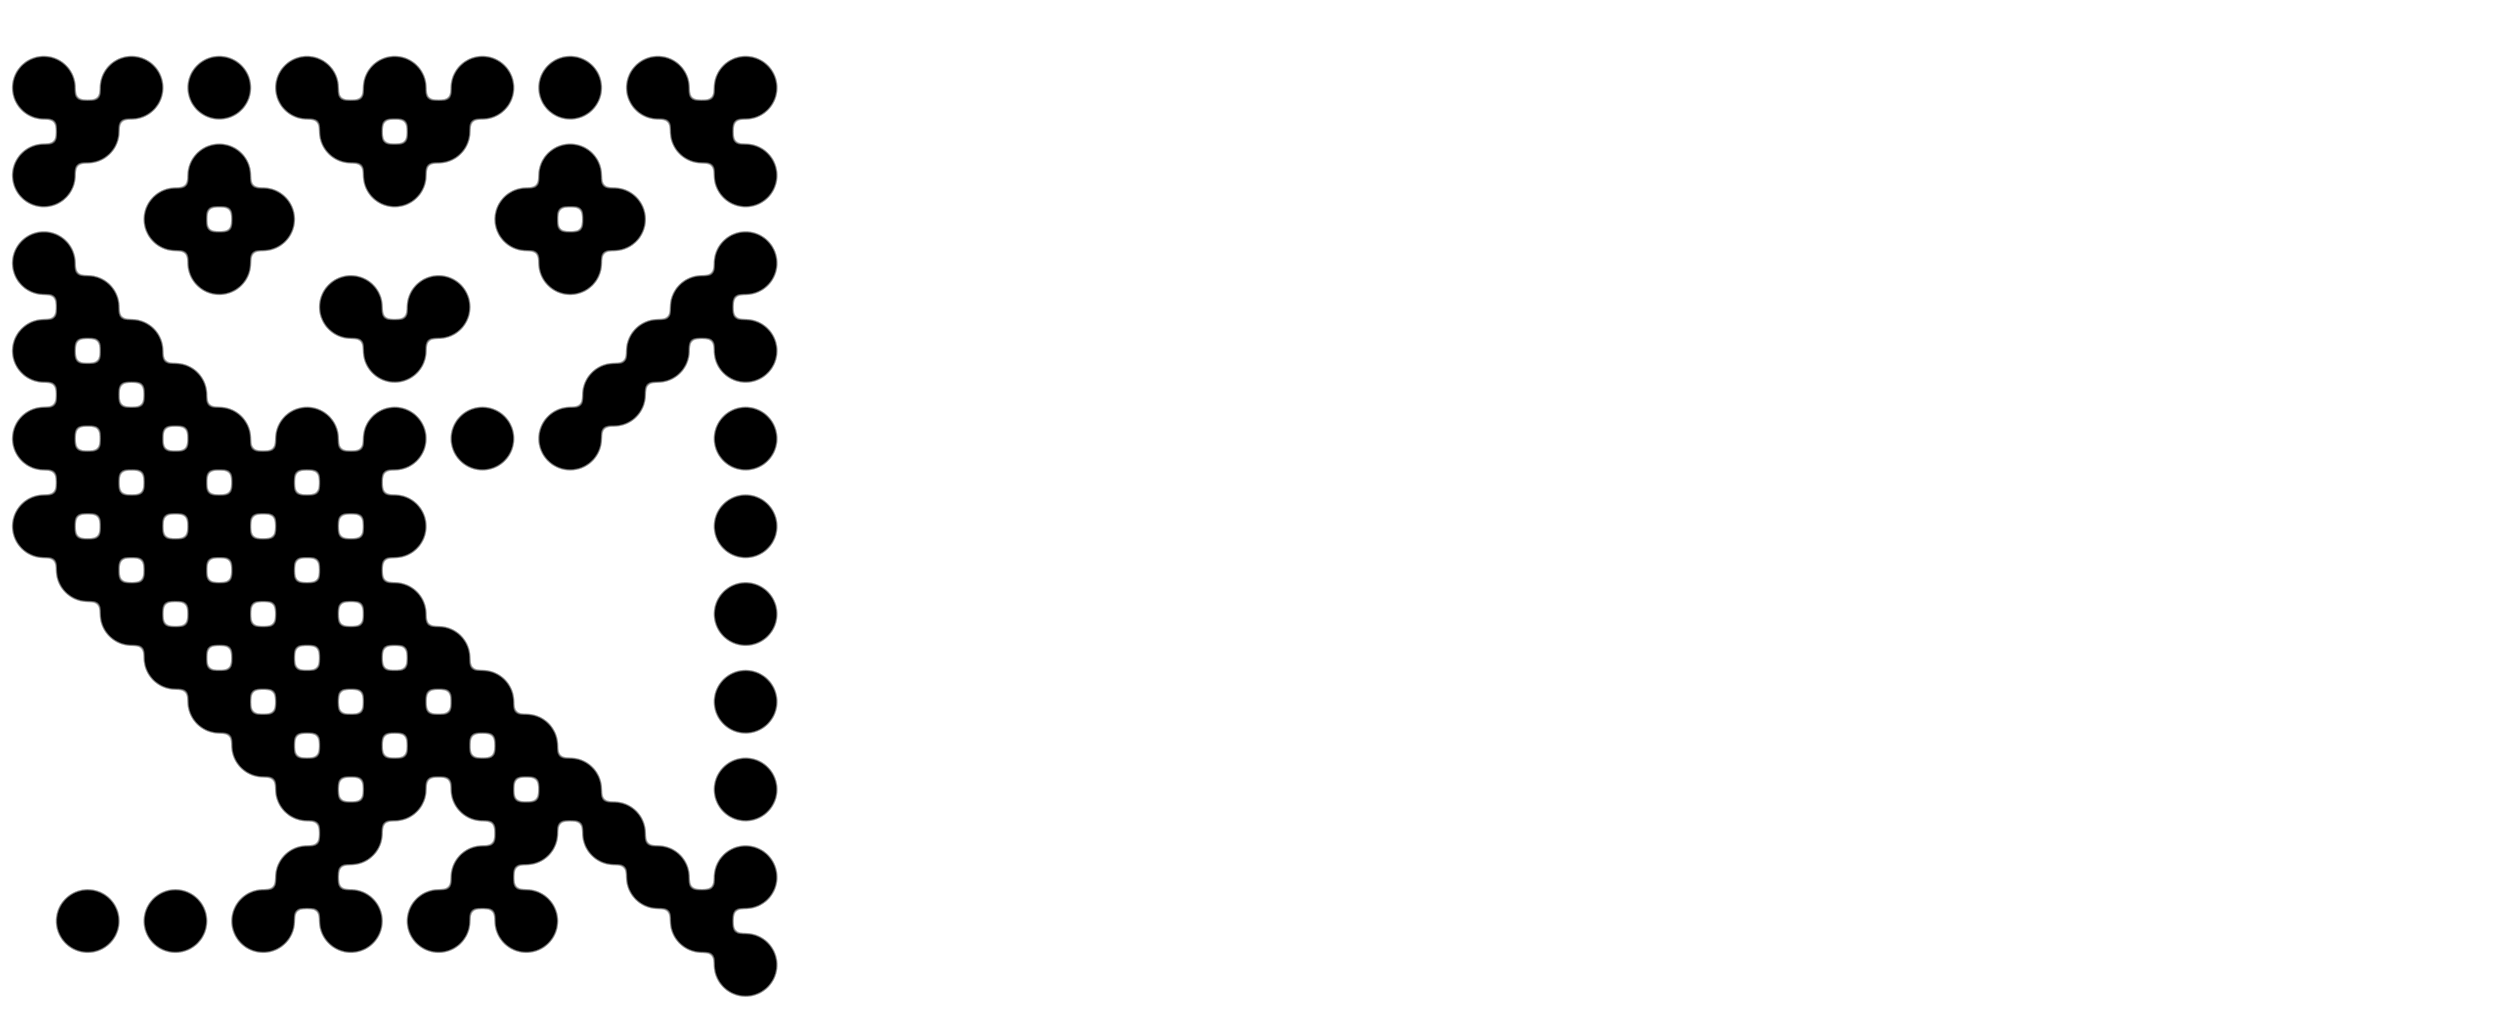
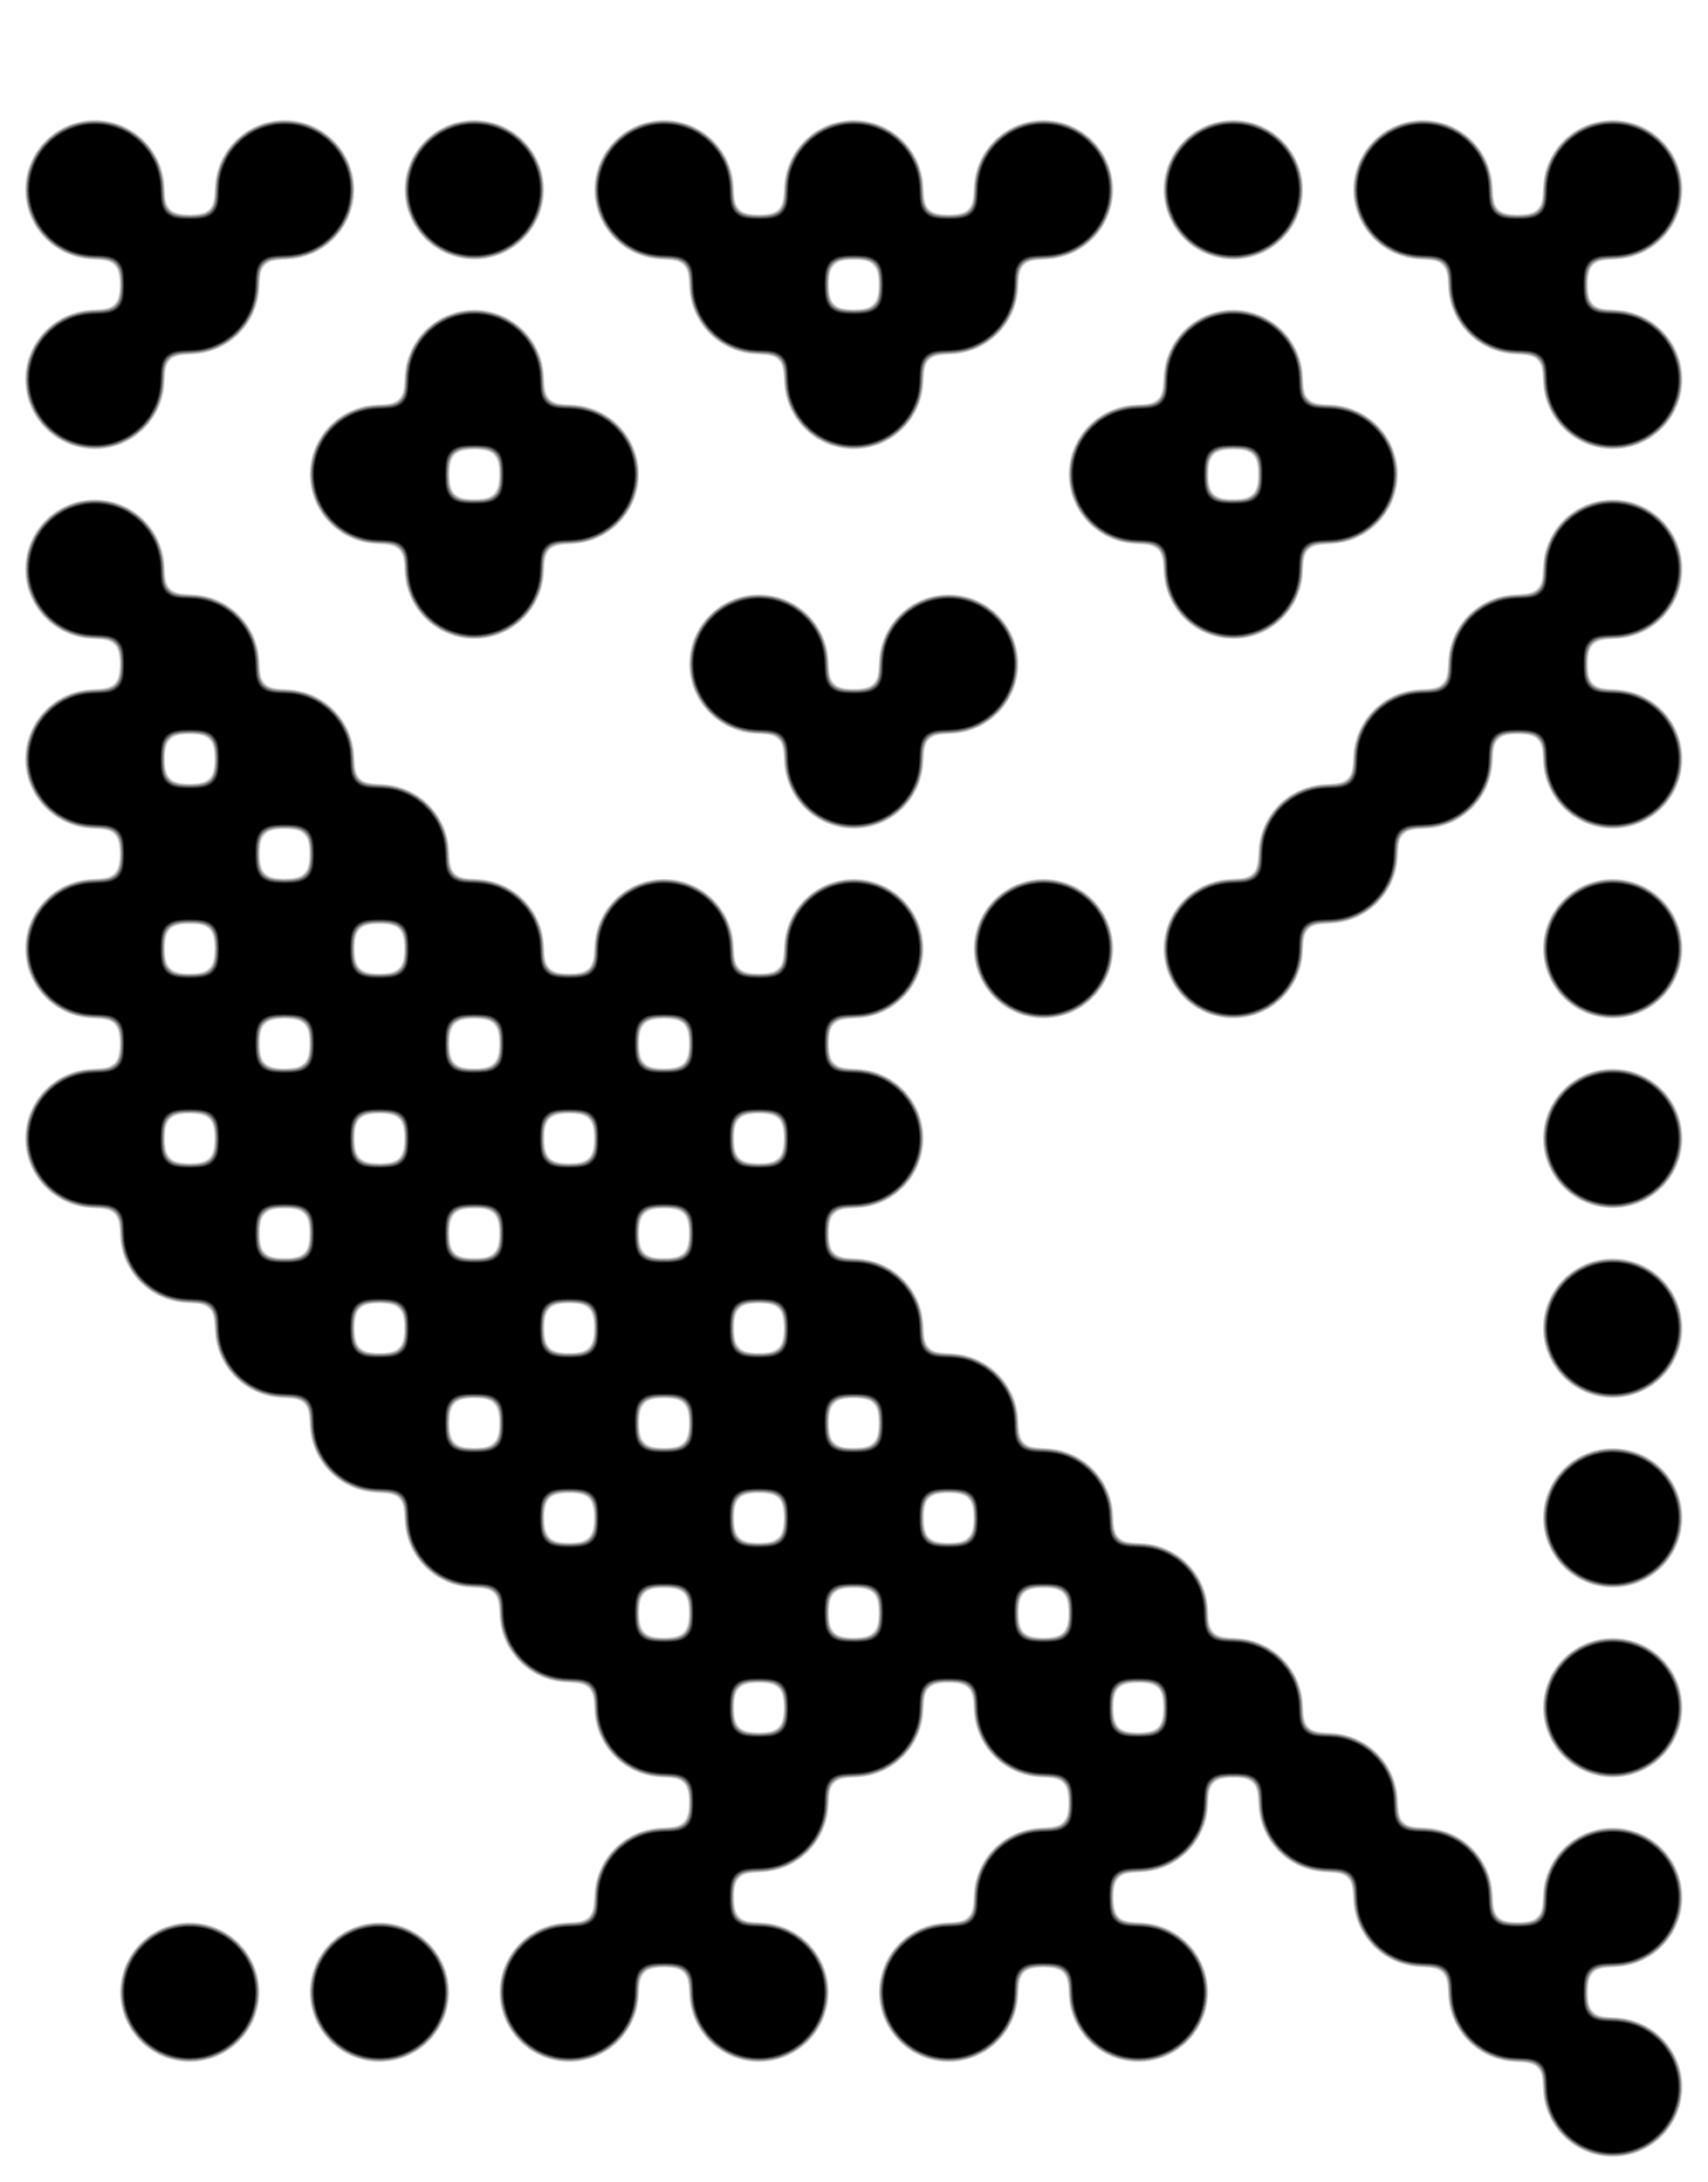
- <svg xmlns="http://www.w3.org/2000/svg" id="svg" viewBox="0 0 1368 552">
+ <svg xmlns="http://www.w3.org/2000/svg" id="svg" viewBox="0 0 432 552">
  <filter id="gooey">
    <feGaussianBlur id="blur" stdDeviation="3" />
    <feColorMatrix mode="matrix" values="1 0 0 0 0  0 1 0 0 0  0 0 1 0 0  0 0 0 6 -3" />
  </filter>
  <g id="balls" filter="url(#gooey)">
    <circle cx="24" cy="48" r="18" />
    <circle cx="72" cy="48" r="18" />
    <circle cx="120" cy="48" r="18" />
    <circle cx="168" cy="48" r="18" />
    <circle cx="216" cy="48" r="18" />
    <circle cx="264" cy="48" r="18" />
    <circle cx="312" cy="48" r="18" />
    <circle cx="360" cy="48" r="18" />
    <circle cx="408" cy="48" r="18" />
    <circle cx="48" cy="72" r="18" />
    <circle cx="192" cy="72" r="18" />
    <circle cx="240" cy="72" r="18" />
    <circle cx="384" cy="72" r="18" />
    <circle cx="24" cy="96" r="18" />
    <circle cx="120" cy="96" r="18" />
    <circle cx="216" cy="96" r="18" />
    <circle cx="312" cy="96" r="18" />
    <circle cx="408" cy="96" r="18" />
    <circle cx="96" cy="120" r="18" />
    <circle cx="144" cy="120" r="18" />
    <circle cx="288" cy="120" r="18" />
    <circle cx="336" cy="120" r="18" />
    <circle cx="24" cy="144" r="18" />
    <circle cx="120" cy="144" r="18" />
    <circle cx="312" cy="144" r="18" />
    <circle cx="408" cy="144" r="18" />
    <circle cx="48" cy="168" r="18" />
    <circle cx="192" cy="168" r="18" />
    <circle cx="240" cy="168" r="18" />
    <circle cx="384" cy="168" r="18" />
    <circle cx="24" cy="192" r="18" />
    <circle cx="72" cy="192" r="18" />
    <circle cx="216" cy="192" r="18" />
    <circle cx="360" cy="192" r="18" />
    <circle cx="408" cy="192" r="18" />
    <circle cx="48" cy="216" r="18" />
    <circle cx="96" cy="216" r="18" />
    <circle cx="336" cy="216" r="18" />
    <circle cx="24" cy="240" r="18" />
    <circle cx="72" cy="240" r="18" />
    <circle cx="120" cy="240" r="18" />
    <circle cx="168" cy="240" r="18" />
    <circle cx="216" cy="240" r="18" />
    <circle cx="264" cy="240" r="18" />
    <circle cx="312" cy="240" r="18" />
    <circle cx="408" cy="240" r="18" />
    <circle cx="48" cy="264" r="18" />
    <circle cx="96" cy="264" r="18" />
    <circle cx="144" cy="264" r="18" />
    <circle cx="192" cy="264" r="18" />
    <circle cx="24" cy="288" r="18" />
    <circle cx="72" cy="288" r="18" />
    <circle cx="120" cy="288" r="18" />
    <circle cx="168" cy="288" r="18" />
    <circle cx="216" cy="288" r="18" />
    <circle cx="408" cy="288" r="18" />
    <circle cx="48" cy="312" r="18" />
    <circle cx="96" cy="312" r="18" />
    <circle cx="144" cy="312" r="18" />
    <circle cx="192" cy="312" r="18" />
    <circle cx="72" cy="336" r="18" />
    <circle cx="120" cy="336" r="18" />
    <circle cx="168" cy="336" r="18" />
    <circle cx="216" cy="336" r="18" />
    <circle cx="408" cy="336" r="18" />
    <circle cx="96" cy="360" r="18" />
    <circle cx="144" cy="360" r="18" />
    <circle cx="192" cy="360" r="18" />
    <circle cx="240" cy="360" r="18" />
    <circle cx="120" cy="384" r="18" />
    <circle cx="168" cy="384" r="18" />
    <circle cx="216" cy="384" r="18" />
    <circle cx="264" cy="384" r="18" />
    <circle cx="408" cy="384" r="18" />
    <circle cx="144" cy="408" r="18" />
    <circle cx="192" cy="408" r="18" />
    <circle cx="240" cy="408" r="18" />
    <circle cx="288" cy="408" r="18" />
    <circle cx="168" cy="432" r="18" />
    <circle cx="216" cy="432" r="18" />
    <circle cx="264" cy="432" r="18" />
    <circle cx="312" cy="432" r="18" />
    <circle cx="408" cy="432" r="18" />
    <circle cx="192" cy="456" r="18" />
    <circle cx="288" cy="456" r="18" />
    <circle cx="336" cy="456" r="18" />
    <circle cx="168" cy="480" r="18" />
    <circle cx="264" cy="480" r="18" />
    <circle cx="360" cy="480" r="18" />
    <circle cx="408" cy="480" r="18" />
    <circle cx="48" cy="504" r="18" />
    <circle cx="96" cy="504" r="18" />
    <circle cx="144" cy="504" r="18" />
    <circle cx="192" cy="504" r="18" />
    <circle cx="240" cy="504" r="18" />
    <circle cx="288" cy="504" r="18" />
    <circle cx="384" cy="504" r="18" />
    <circle cx="408" cy="528" r="18" />
  </g>
</svg>
